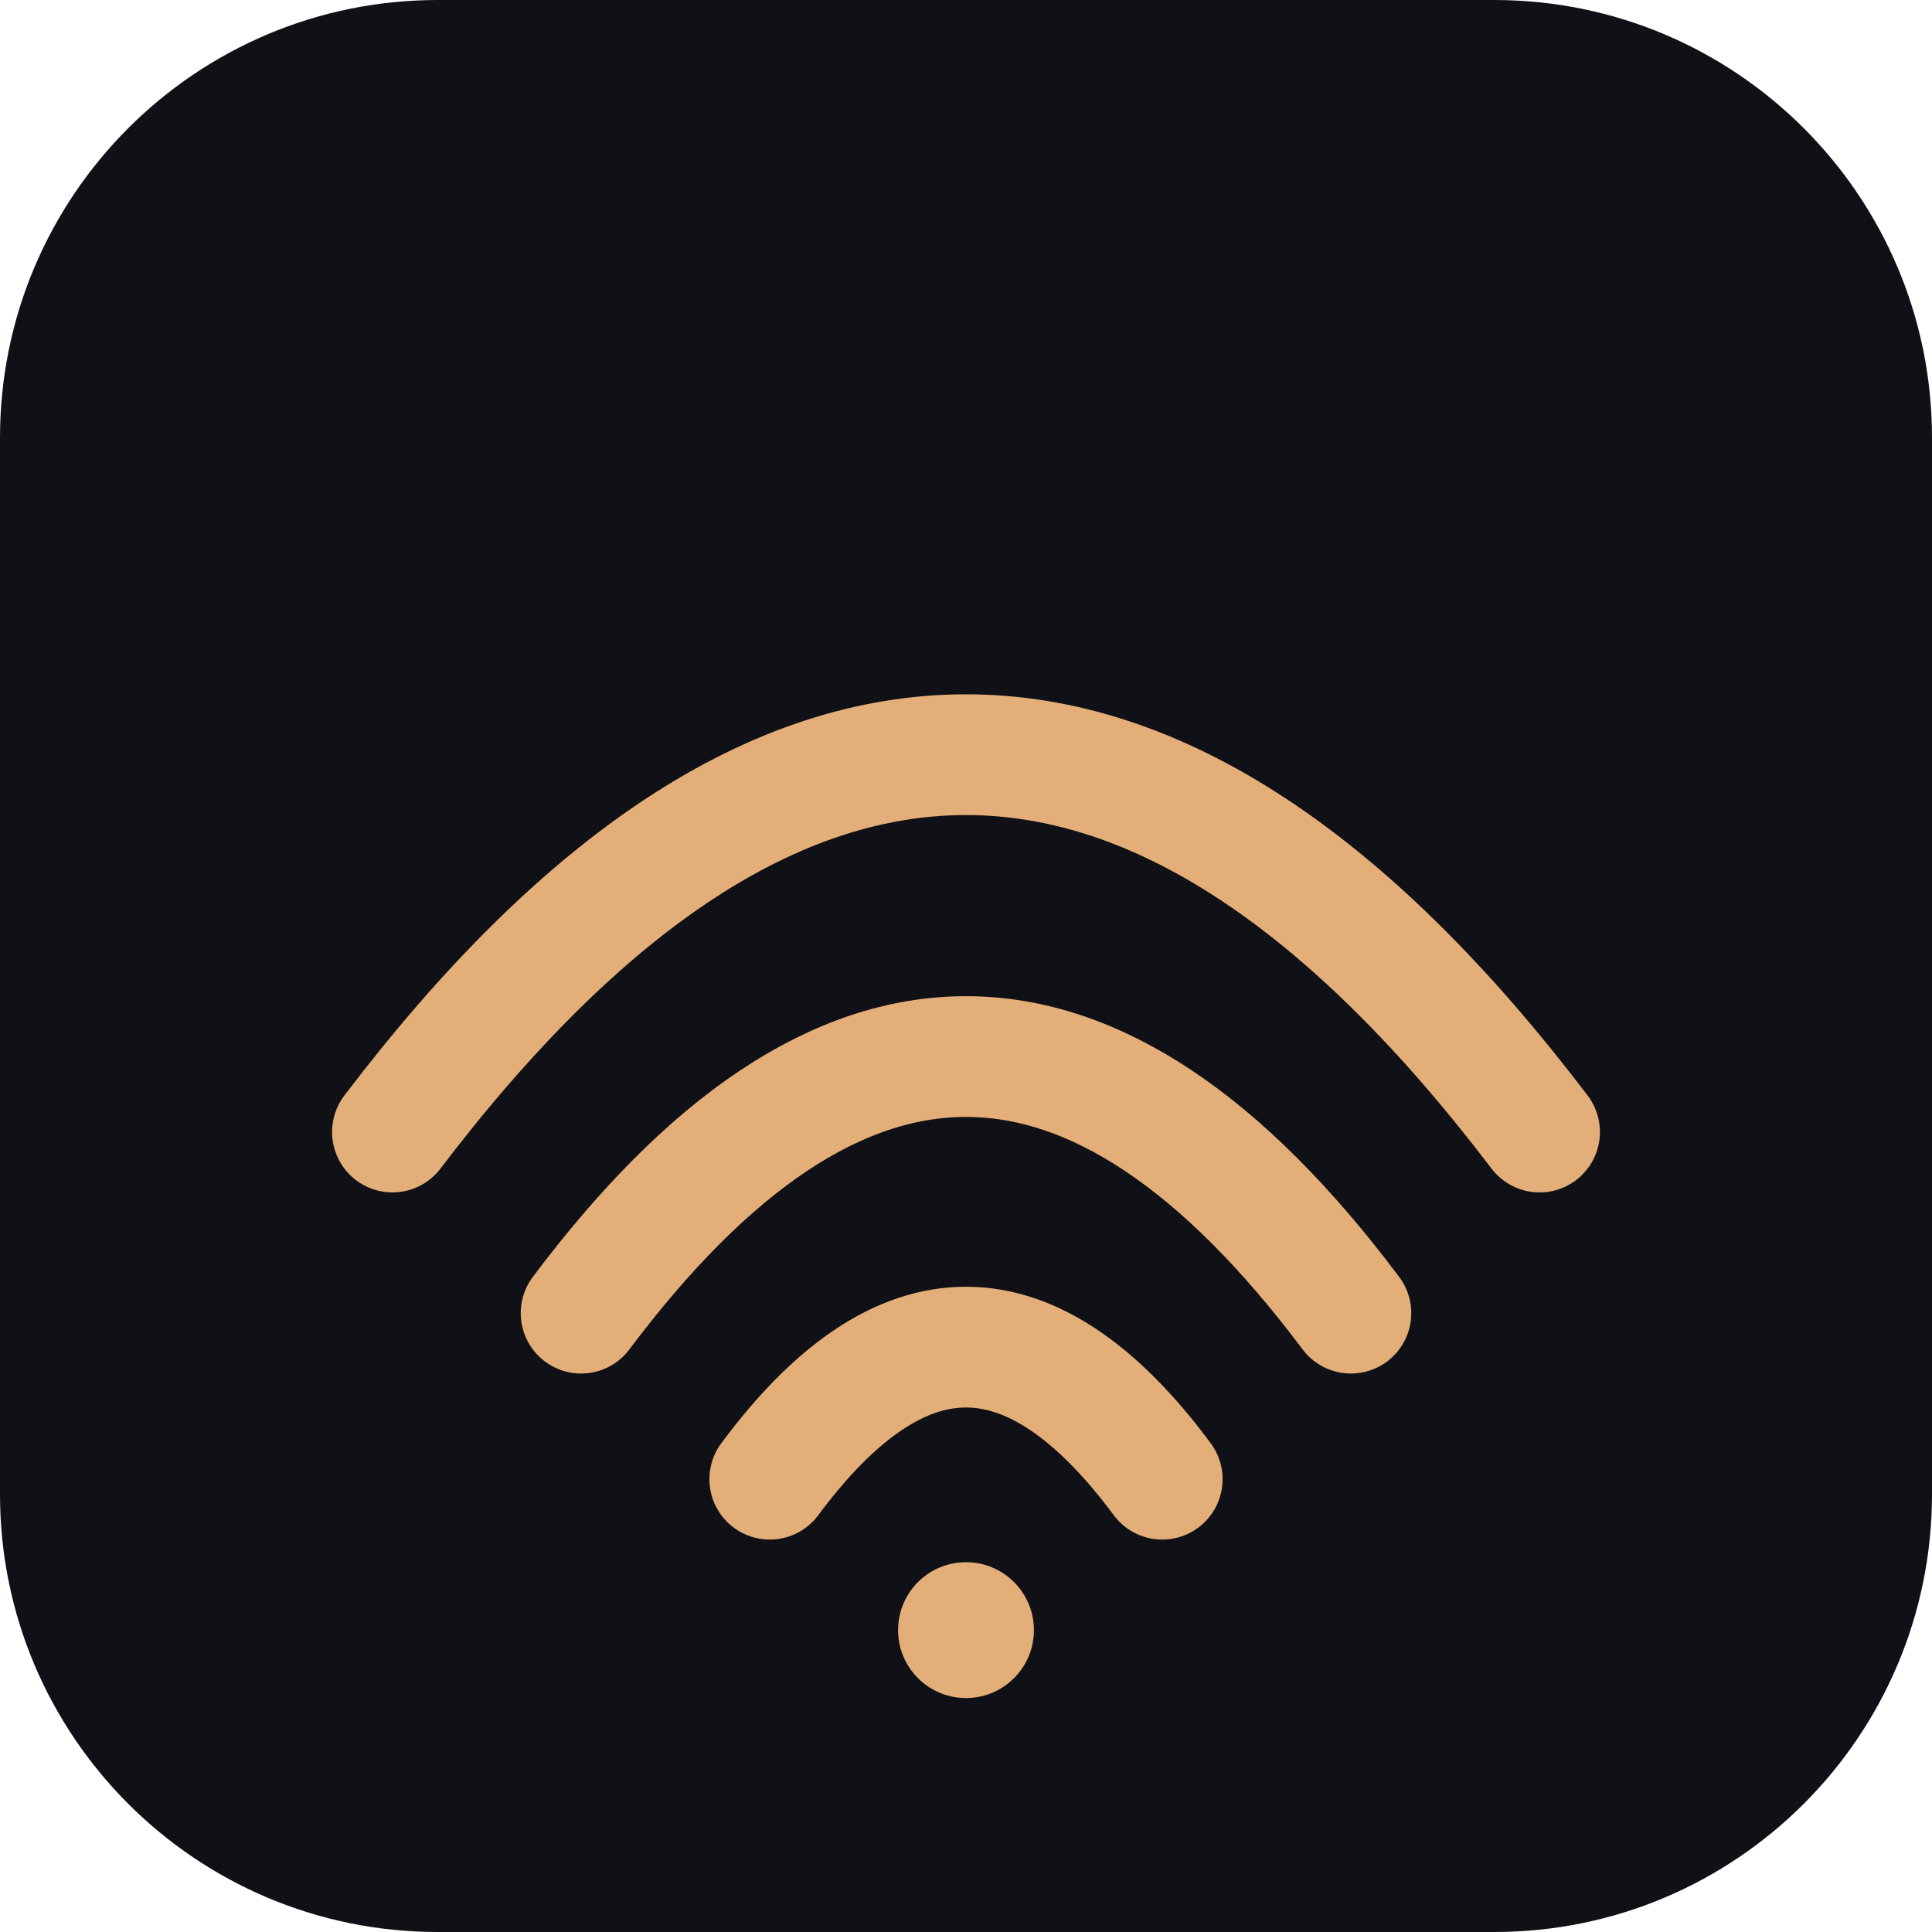
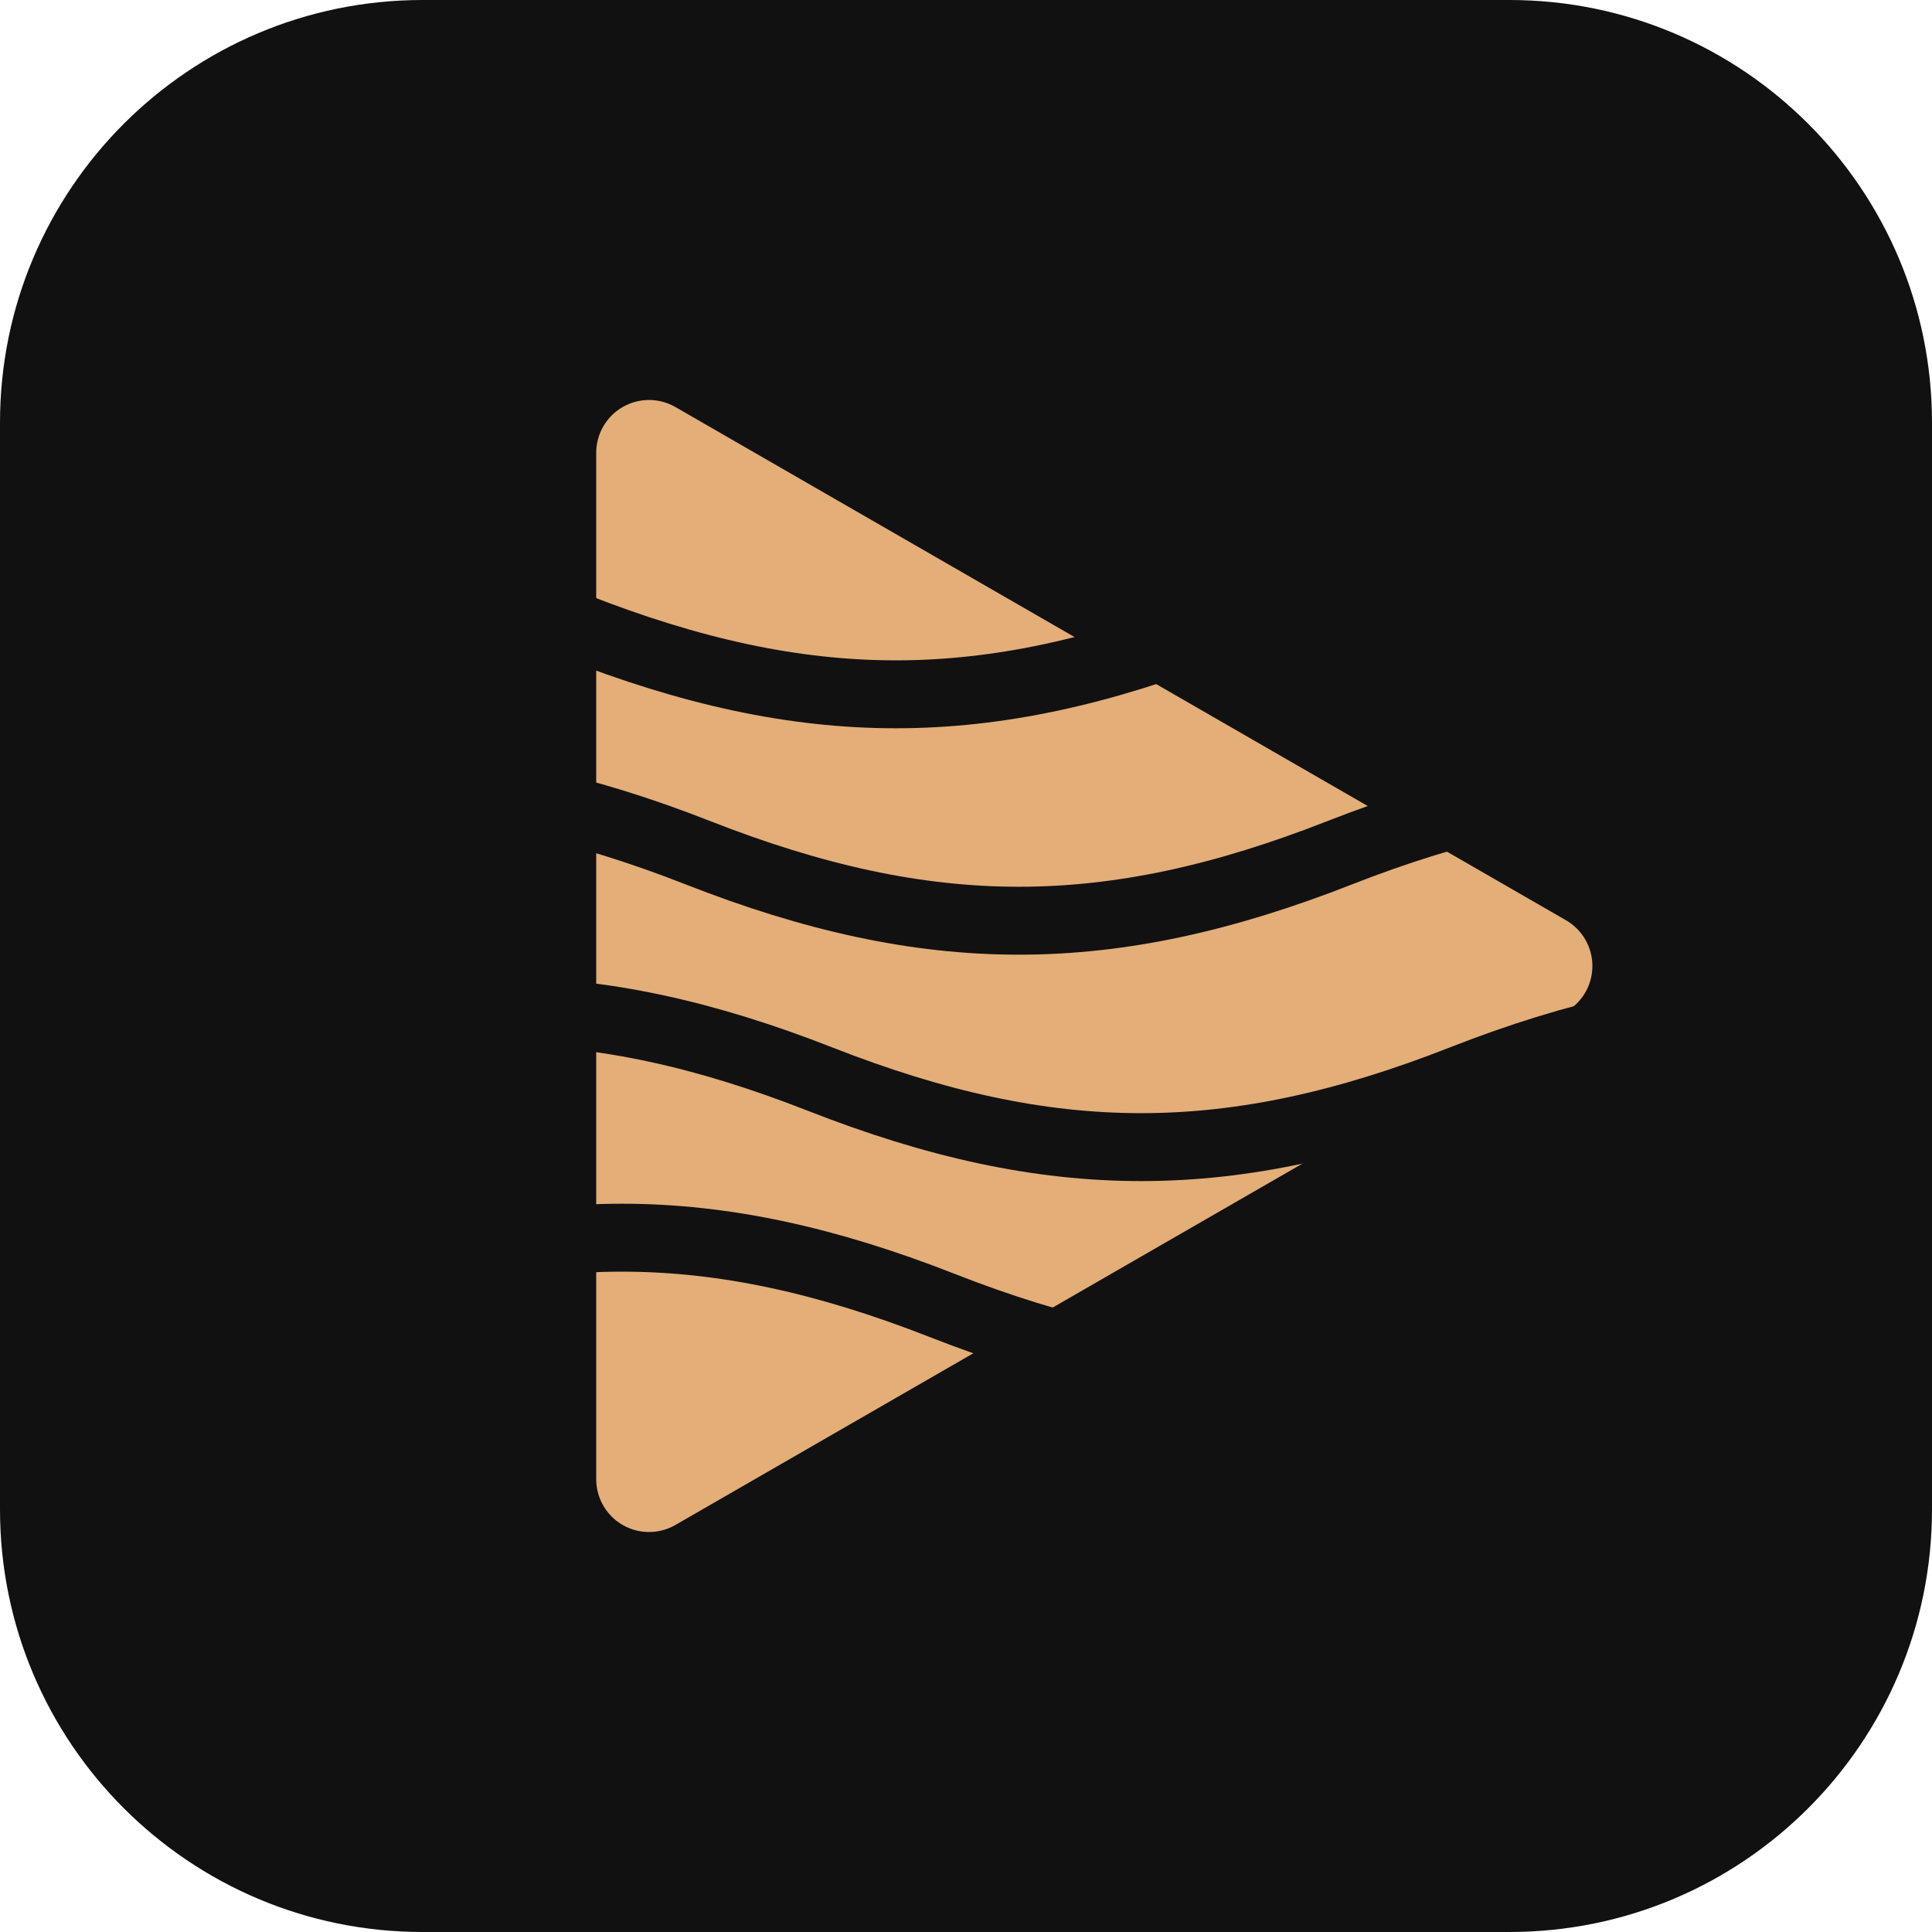
- <svg xmlns="http://www.w3.org/2000/svg" width="256" height="256">
-   <rect width="256" height="256" rx="58" fill="#101116" />
-   <g fill="none" stroke="#e4ae78" stroke-width="16" stroke-linecap="round">
-     <path d="M52 150q76-100 152 0M77 174q51-68 102 0M102 196q26-35 52 0" />
-   </g>
-   <circle cx="128" cy="216" r="9" fill="#e4ae78" />
+ <svg xmlns="http://www.w3.org/2000/svg" viewBox="0 0 256 256" width="256" height="256">
+   <rect width="256" height="256" rx="56" fill="#111" />
+   <path d="M86 60L204 128L86 196Z" fill="#e4ae78" stroke="#e4ae78" stroke-width="14" stroke-linejoin="round" />
+   <path d="M-93.8 83C-63.2 95 -39.4 95 -8.8 83S45.6 71 76.2 83S130.6 95 161.2 83S215.6 71 246.2 83M-77.5 113C-46.9 125 -23.1 125 7.5 113S61.9 101 92.5 113S146.9 125 177.5 113S231.9 101 262.5 113M-61.3 143C-30.7 155 -6.9 155 23.7 143S78.1 131 108.7 143S163.1 155 193.7 143S248.1 131 278.7 143M-45.1 173C-14.5 185 9.3 185 39.9 173S94.3 161 124.9 173S179.3 185 209.9 173S264.3 161 294.9 173" fill="none" stroke="#111" stroke-width="9" />
</svg>
